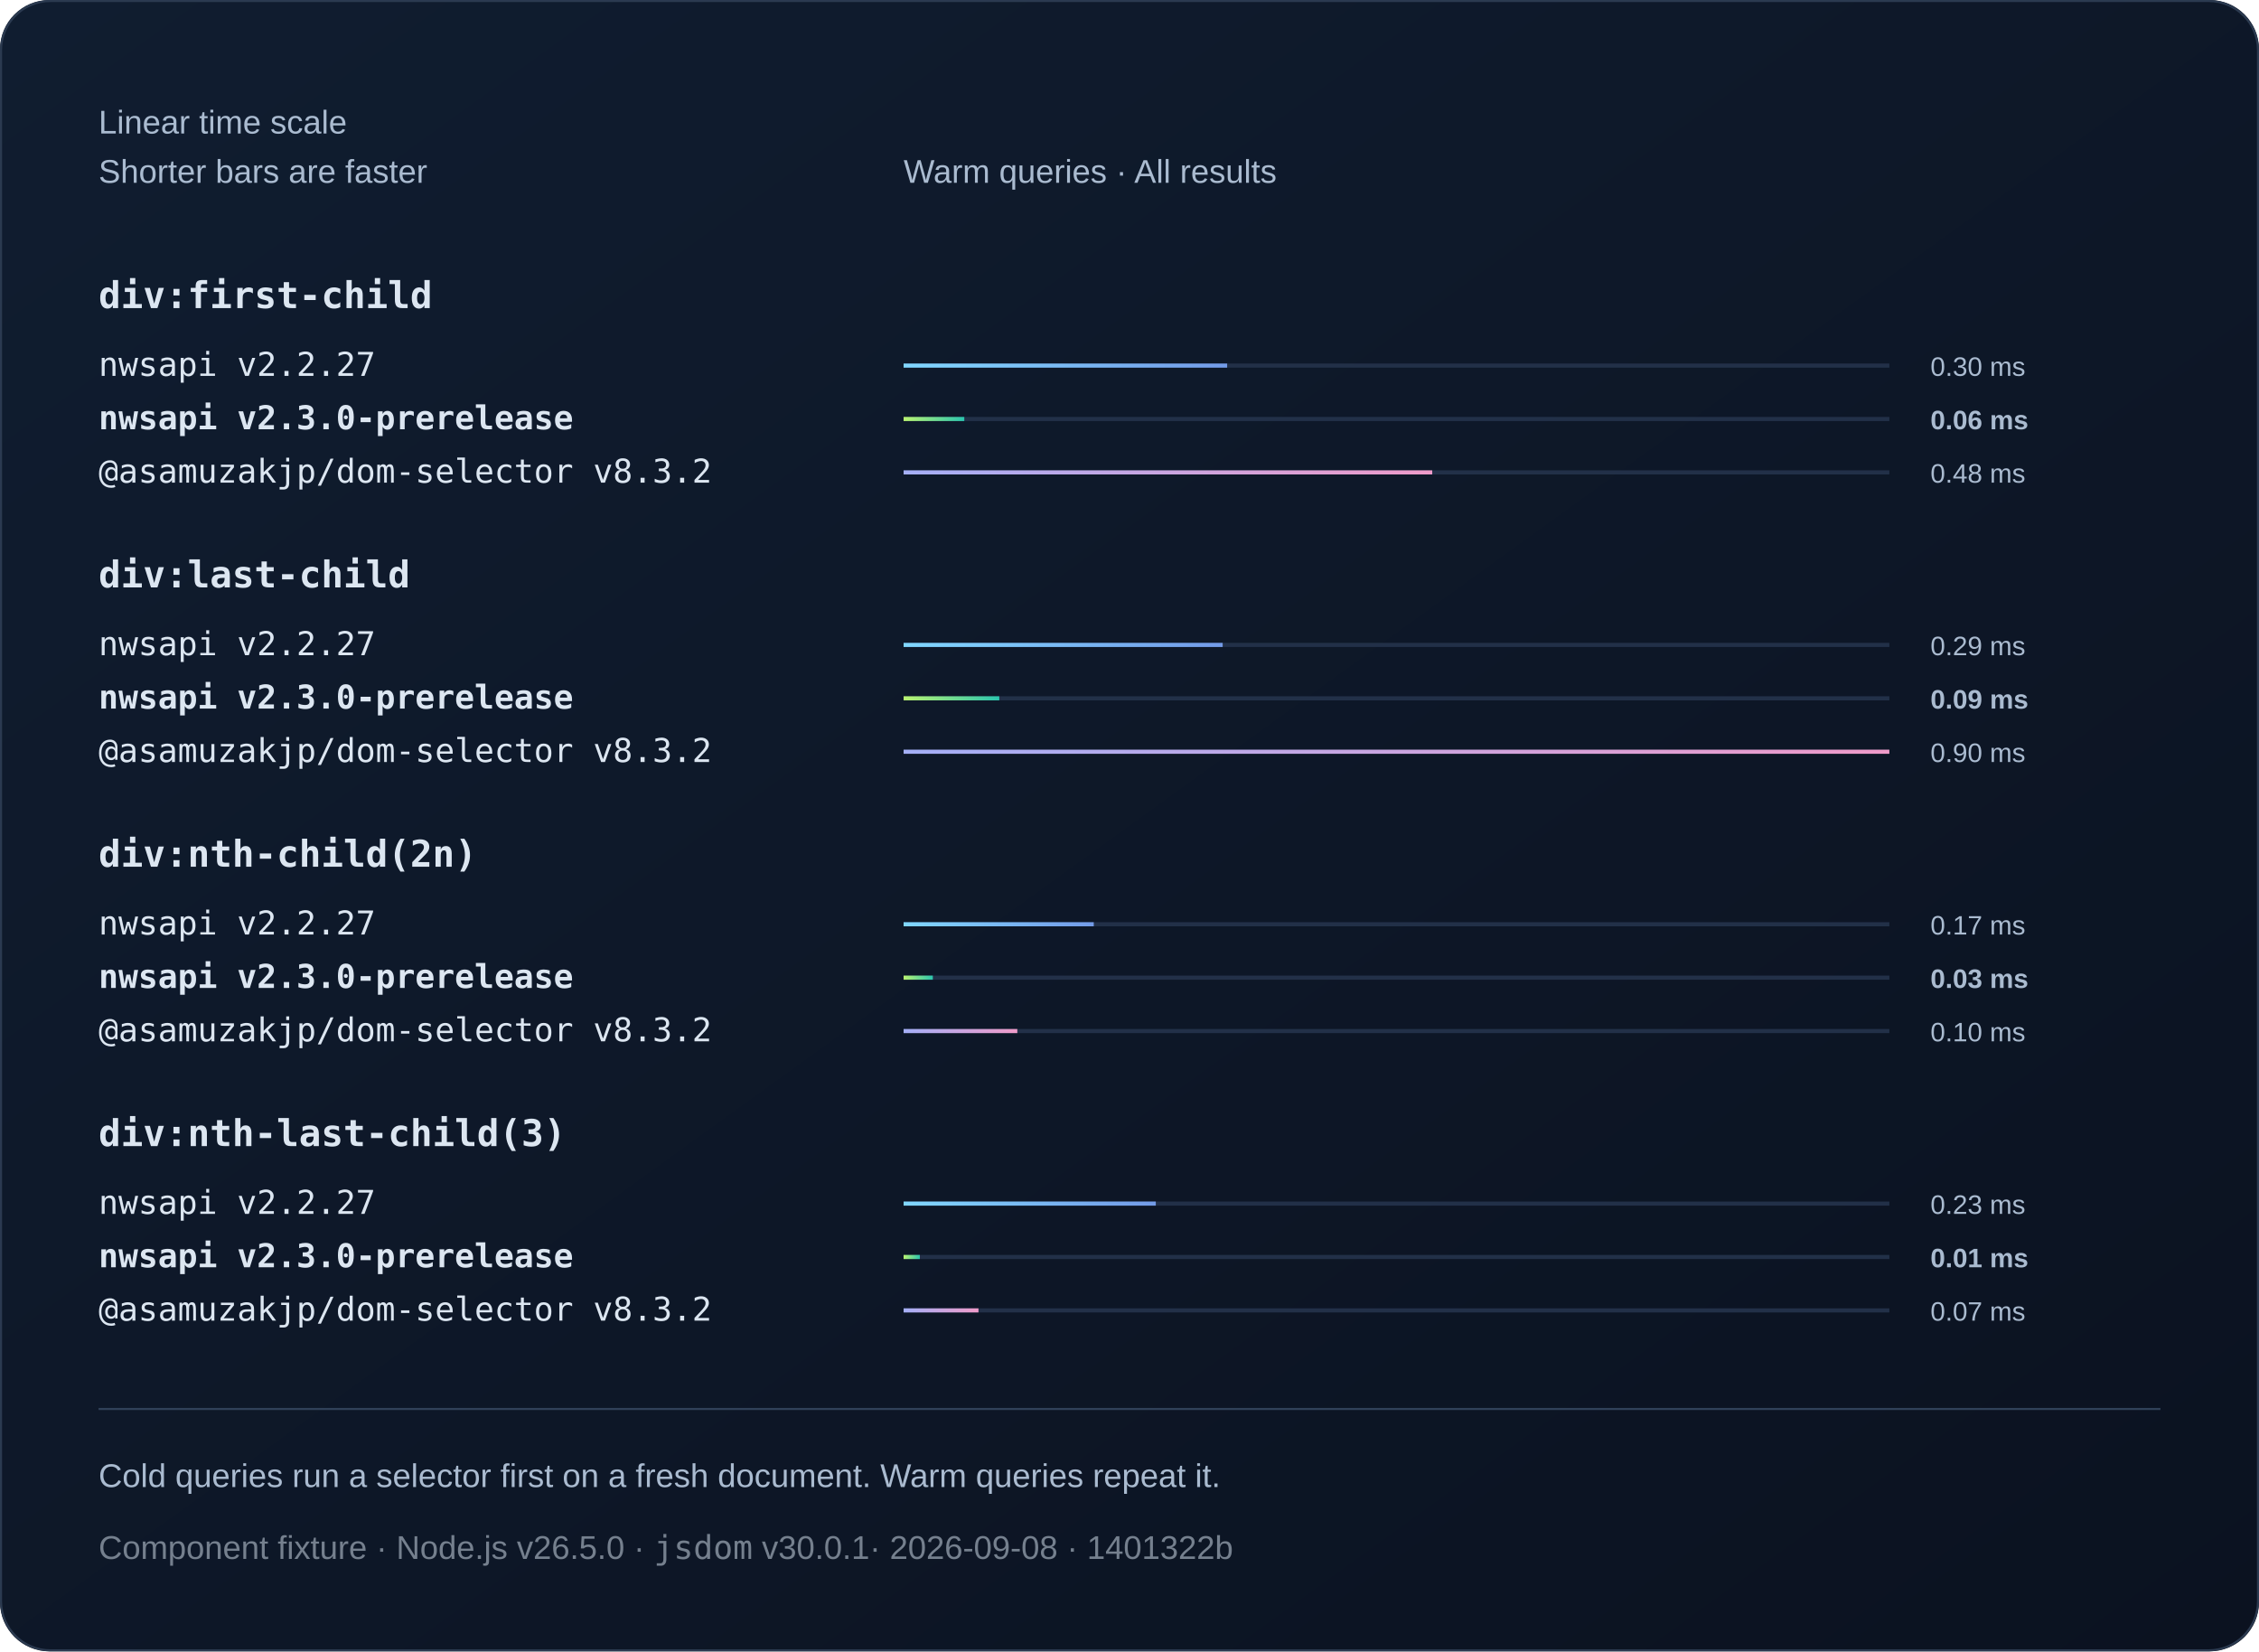
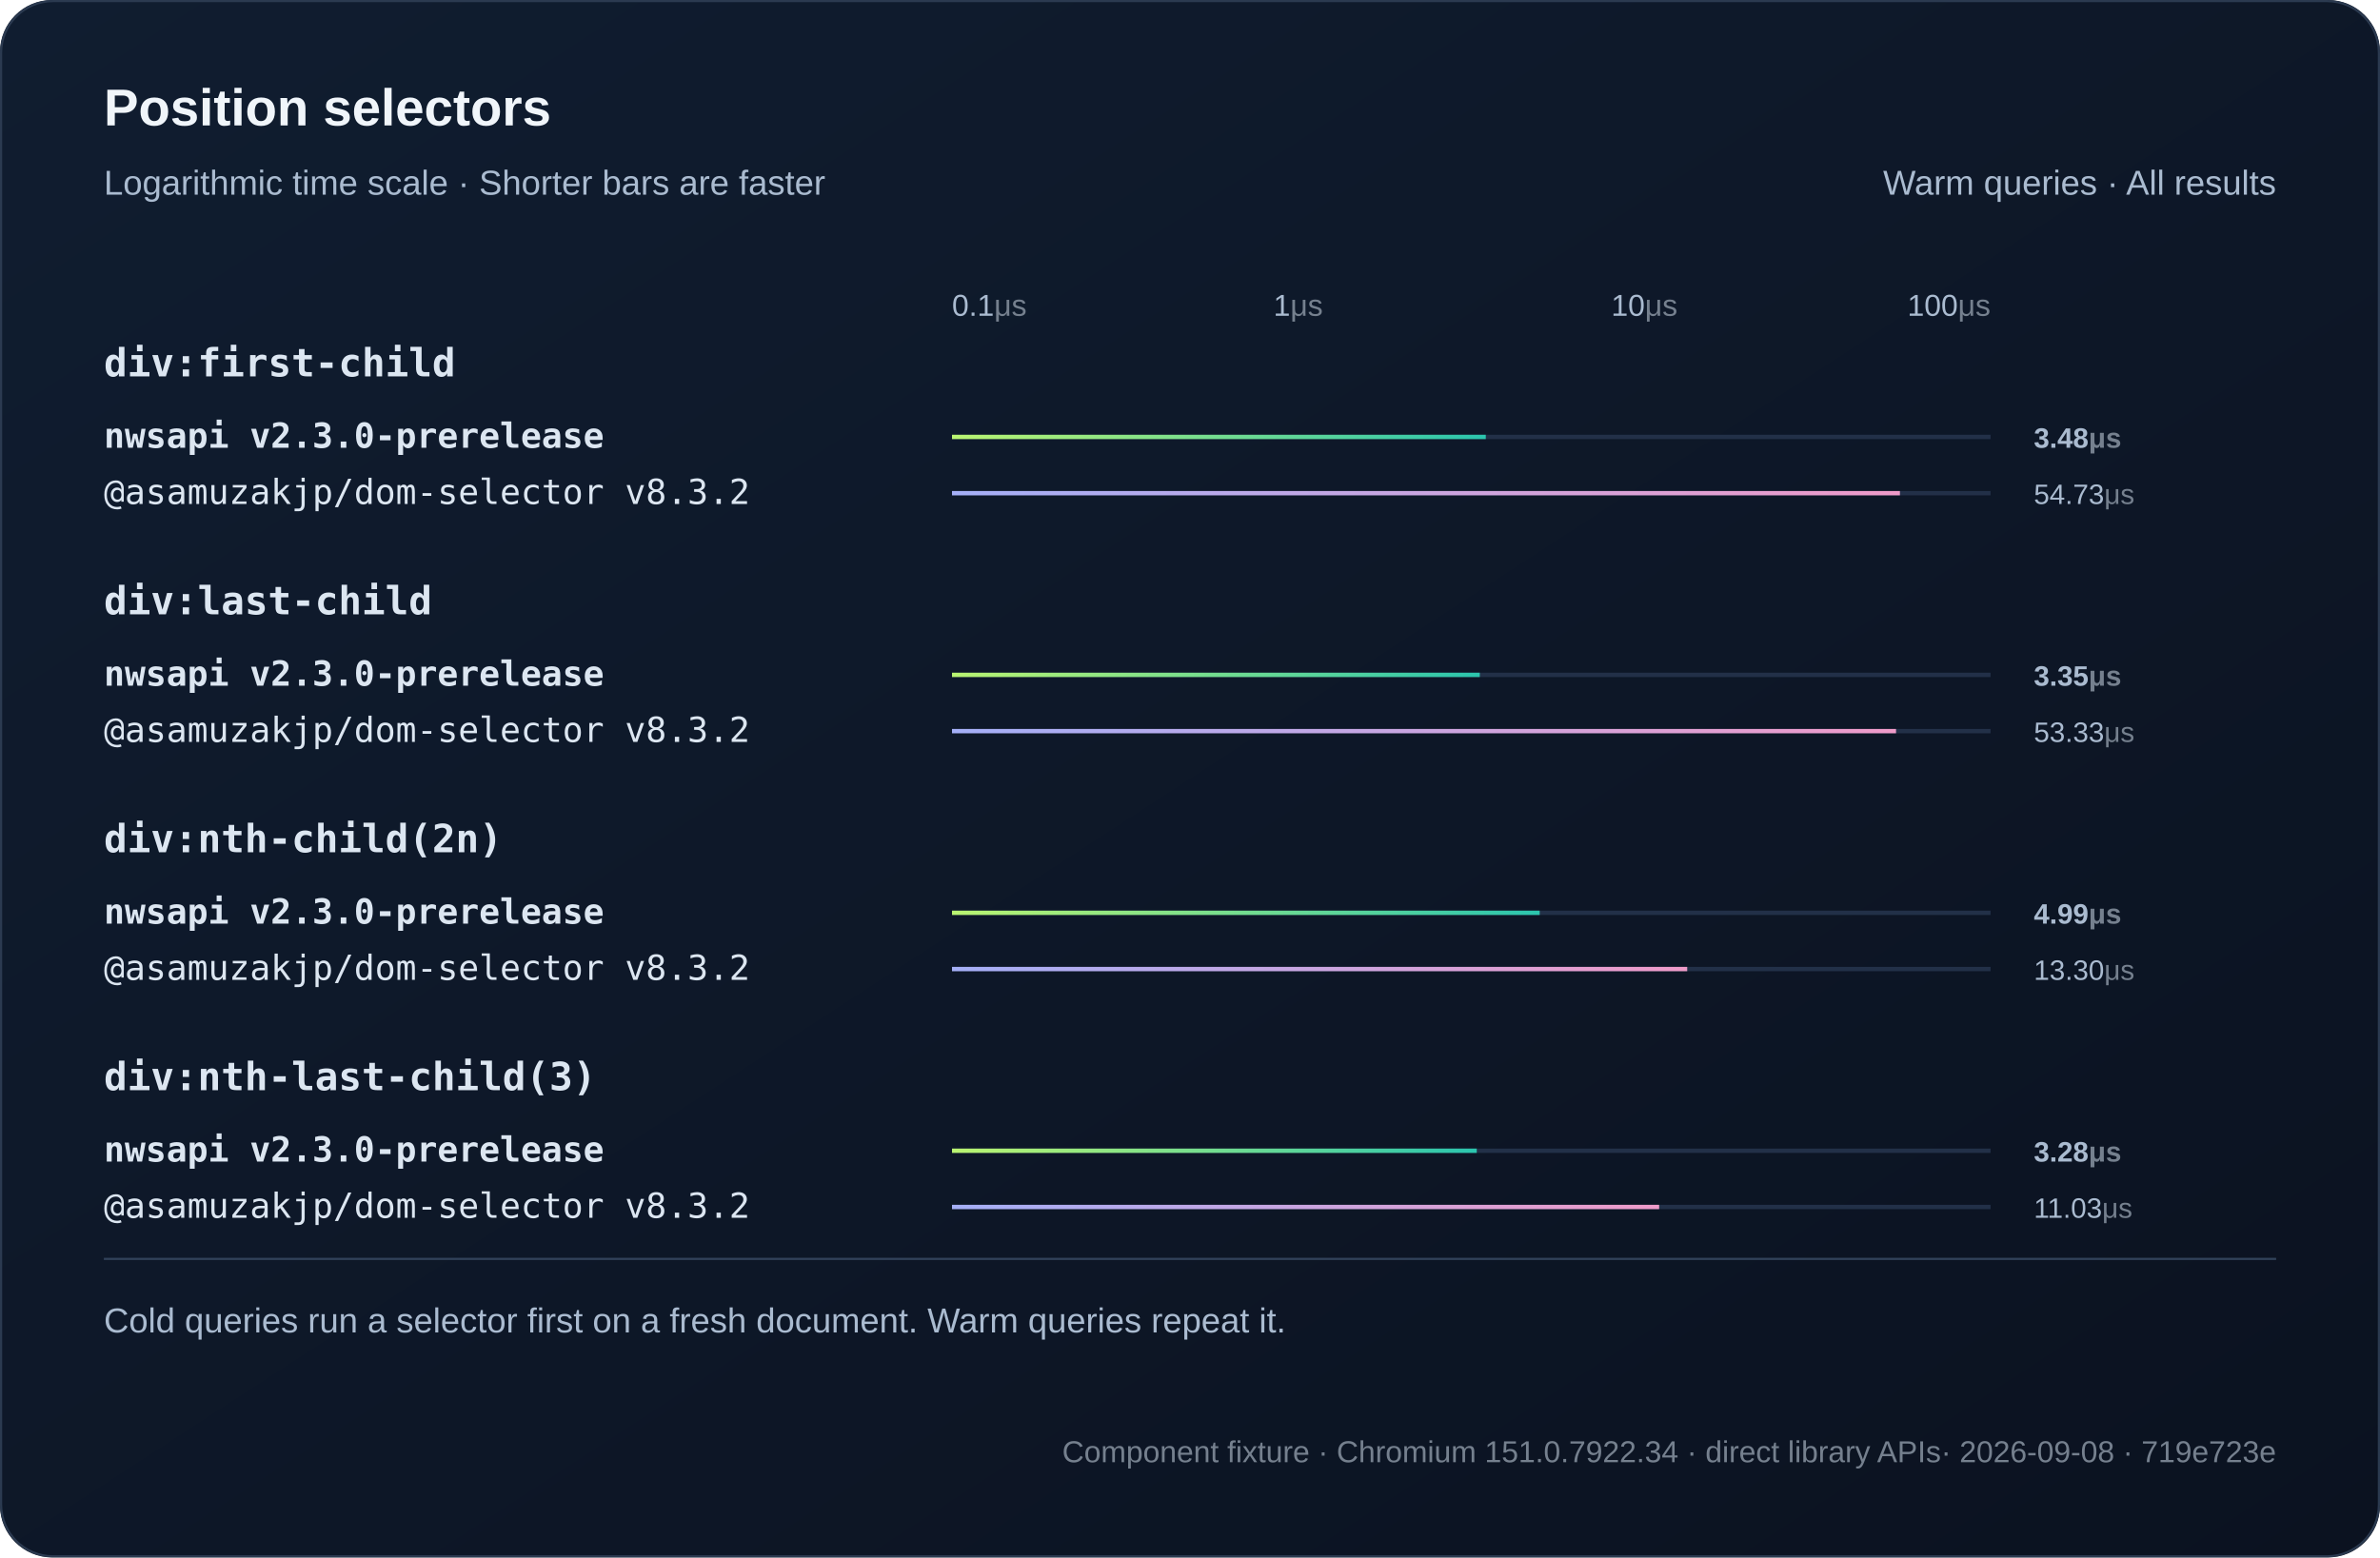
- <svg xmlns="http://www.w3.org/2000/svg" width="1100" height="804" viewBox="0 0 1100 804" role="img">
+ <svg xmlns="http://www.w3.org/2000/svg" width="1100" height="720" viewBox="0 0 1100 720" role="img">
  <defs>
    <linearGradient id="bg" x2="1" y2="1">
      <stop stop-color="#101d30" />
      <stop offset="1" stop-color="#0b1220" />
    </linearGradient>
    <linearGradient id="series0">
-       <stop stop-color="#80d7ff" />
-       <stop offset="1" stop-color="#739be8" />
-     </linearGradient>
-     <linearGradient id="series1">
      <stop stop-color="#baf471" />
      <stop offset="1" stop-color="#2bc5ae" />
    </linearGradient>
-     <linearGradient id="series2">
+     <linearGradient id="series1">
      <stop stop-color="#a4aff7" />
      <stop offset="1" stop-color="#ef9bc9" />
    </linearGradient>
  </defs>
  <style>text{font-family:Arial,Helvetica,sans-serif;fill:#f0f5fa}
.muted{fill:#aabbd0;font:16px Arial,Helvetica,sans-serif}
.code{font:18px Consolas,Menlo,monospace;fill:#dce6f1}
.note .code{font:16px Consolas,Menlo,monospace}
- .metadata,.metadata .code{fill:#75808e}
+ .metadata,.metadata .code{fill:#75808e;font-size:14px}
+ .chart-title{font-size:24px;font-weight:700}
+ .unit{fill:#75808e}
+ .package{font-family:Consolas,Menlo,monospace}
.comparison{font-size:14px;font-variant-numeric:tabular-nums}
.tick{fill:#aabbd0;font-size:12px}
.time{fill:#aabbd0;font-size:13px;font-variant-numeric:tabular-nums}
- .engine{font-size:16px}.selector{font-weight:600}.bar{transform-box:fill-box;transform-origin:left center;animation:fill 800ms ease-out 1 both}@keyframes fill{from{transform:scaleX(0)}to{transform:scaleX(1)}}@media(prefers-reduced-motion:reduce){.bar{animation:none}}</style>
-   <rect width="1100" height="804" rx="24" fill="url(#bg)" />
-   <rect x=".5" y=".5" width="1099" height="803" rx="24" fill="none" stroke="#2b3a50" />
-   <text x="48" y="65" class="muted">Linear time scale</text>
-   <text x="48" y="89" class="muted">Shorter bars are faster</text>
-   <text x="440" y="89" class="muted">Warm queries · All results</text>
-   <text x="48" y="150" class="code selector">div:first-child</text>
+ .engine{font-size:16px}.selector{font-weight:600}.tick{font-size:14px}.bar{transform-box:fill-box;transform-origin:left center;animation:fill 800ms ease-out both}@keyframes fill{from{transform:scaleX(0)}to{transform:scaleX(1)}}@media(prefers-reduced-motion:reduce){.bar{animation:none}}</style>
+   <rect width="1100" height="720" rx="24" fill="url(#bg)" />
+   <rect x=".5" y=".5" width="1099" height="719" rx="24" fill="none" stroke="#2b3a50" />
+   <text x="48" y="58" class="chart-title">Position selectors</text>
+   <text x="48" y="90" class="muted">Logarithmic time scale · Shorter bars are faster</text>
+   <text x="1052" y="90" text-anchor="end" class="muted">Warm queries · All results</text>
+   <text x="440" y="146" text-anchor="start" class="tick">0.1<tspan class="unit">μs</tspan>
+   </text>
+   <text x="600" y="146" text-anchor="middle" class="tick">1<tspan class="unit">μs</tspan>
+   </text>
+   <text x="760" y="146" text-anchor="middle" class="tick">10<tspan class="unit">μs</tspan>
+   </text>
+   <text x="920" y="146" text-anchor="end" class="tick">100<tspan class="unit">μs</tspan>
+   </text>
+   <text x="48" y="174" class="code selector">div:first-child</text>
  <g>
-     <text x="48" y="183" class="code engine">nwsapi v2.2.27</text>
-     <path d="M440 178h480" stroke="#223048" stroke-width="2" />
-     <rect class="bar" x="440" y="177" width="157.55" height="2" fill="url(#series0)" />
-     <text x="940" y="183" class="time">0.30 ms</text>
+     <text x="48" y="207" class="code engine" style="font-weight:700">nwsapi v2.3.0-prerelease</text>
+     <path d="M440 202h480" stroke="#223048" stroke-width="2" />
+     <rect class="bar" x="440" y="201" width="246.71" height="2" fill="url(#series0)" />
+     <text x="940" y="207" class="time" style="font-weight:700">3.48<tspan class="unit">μs</tspan>
+     </text>
  </g>
  <g>
-     <text x="48" y="209" class="code engine" style="font-weight:700">nwsapi v2.3.0-prerelease</text>
-     <path d="M440 204h480" stroke="#223048" stroke-width="2" />
-     <rect class="bar" x="440" y="203" width="29.55" height="2" fill="url(#series1)" />
-     <text x="940" y="209" class="time" style="font-weight:700">0.06 ms</text>
+     <text x="48" y="233" class="code engine">@asamuzakjp/dom-selector v8.3.2</text>
+     <path d="M440 228h480" stroke="#223048" stroke-width="2" />
+     <rect class="bar" x="440" y="227" width="438.12" height="2" fill="url(#series1)" />
+     <text x="940" y="233" class="time">54.73<tspan class="unit">μs</tspan>
+     </text>
+   </g>
+   <text x="48" y="284" class="code selector">div:last-child</text>
+   <g>
+     <text x="48" y="317" class="code engine" style="font-weight:700">nwsapi v2.3.0-prerelease</text>
+     <path d="M440 312h480" stroke="#223048" stroke-width="2" />
+     <rect class="bar" x="440" y="311" width="243.94" height="2" fill="url(#series0)" />
+     <text x="940" y="317" class="time" style="font-weight:700">3.35<tspan class="unit">μs</tspan>
+     </text>
  </g>
  <g>
-     <text x="48" y="235" class="code engine">@asamuzakjp/dom-selector v8.3.2</text>
-     <path d="M440 230h480" stroke="#223048" stroke-width="2" />
-     <rect class="bar" x="440" y="229" width="257.41" height="2" fill="url(#series2)" />
-     <text x="940" y="235" class="time">0.48 ms</text>
+     <text x="48" y="343" class="code engine">@asamuzakjp/dom-selector v8.3.2</text>
+     <path d="M440 338h480" stroke="#223048" stroke-width="2" />
+     <rect class="bar" x="440" y="337" width="436.32" height="2" fill="url(#series1)" />
+     <text x="940" y="343" class="time">53.33<tspan class="unit">μs</tspan>
+     </text>
  </g>
-   <text x="48" y="286" class="code selector">div:last-child</text>
+   <text x="48" y="394" class="code selector">div:nth-child(2n)</text>
  <g>
-     <text x="48" y="319" class="code engine">nwsapi v2.2.27</text>
-     <path d="M440 314h480" stroke="#223048" stroke-width="2" />
-     <rect class="bar" x="440" y="313" width="155.36" height="2" fill="url(#series0)" />
-     <text x="940" y="319" class="time">0.29 ms</text>
+     <text x="48" y="427" class="code engine" style="font-weight:700">nwsapi v2.3.0-prerelease</text>
+     <path d="M440 422h480" stroke="#223048" stroke-width="2" />
+     <rect class="bar" x="440" y="421" width="271.63" height="2" fill="url(#series0)" />
+     <text x="940" y="427" class="time" style="font-weight:700">4.99<tspan class="unit">μs</tspan>
+     </text>
  </g>
  <g>
-     <text x="48" y="345" class="code engine" style="font-weight:700">nwsapi v2.3.0-prerelease</text>
-     <path d="M440 340h480" stroke="#223048" stroke-width="2" />
-     <rect class="bar" x="440" y="339" width="46.6" height="2" fill="url(#series1)" />
-     <text x="940" y="345" class="time" style="font-weight:700">0.09 ms</text>
+     <text x="48" y="453" class="code engine">@asamuzakjp/dom-selector v8.3.2</text>
+     <path d="M440 448h480" stroke="#223048" stroke-width="2" />
+     <rect class="bar" x="440" y="447" width="339.8" height="2" fill="url(#series1)" />
+     <text x="940" y="453" class="time">13.30<tspan class="unit">μs</tspan>
+     </text>
+   </g>
+   <text x="48" y="504" class="code selector">div:nth-last-child(3)</text>
+   <g>
+     <text x="48" y="537" class="code engine" style="font-weight:700">nwsapi v2.3.0-prerelease</text>
+     <path d="M440 532h480" stroke="#223048" stroke-width="2" />
+     <rect class="bar" x="440" y="531" width="242.53" height="2" fill="url(#series0)" />
+     <text x="940" y="537" class="time" style="font-weight:700">3.28<tspan class="unit">μs</tspan>
+     </text>
  </g>
  <g>
-     <text x="48" y="371" class="code engine">@asamuzakjp/dom-selector v8.3.2</text>
-     <path d="M440 366h480" stroke="#223048" stroke-width="2" />
-     <rect class="bar" x="440" y="365" width="480" height="2" fill="url(#series2)" />
-     <text x="940" y="371" class="time">0.90 ms</text>
+     <text x="48" y="563" class="code engine">@asamuzakjp/dom-selector v8.3.2</text>
+     <path d="M440 558h480" stroke="#223048" stroke-width="2" />
+     <rect class="bar" x="440" y="557" width="326.83" height="2" fill="url(#series1)" />
+     <text x="940" y="563" class="time">11.03<tspan class="unit">μs</tspan>
+     </text>
  </g>
-   <text x="48" y="422" class="code selector">div:nth-child(2n)</text>
-   <g>
-     <text x="48" y="455" class="code engine">nwsapi v2.2.27</text>
-     <path d="M440 450h480" stroke="#223048" stroke-width="2" />
-     <rect class="bar" x="440" y="449" width="92.6" height="2" fill="url(#series0)" />
-     <text x="940" y="455" class="time">0.17 ms</text>
-   </g>
-   <g>
-     <text x="48" y="481" class="code engine" style="font-weight:700">nwsapi v2.3.0-prerelease</text>
-     <path d="M440 476h480" stroke="#223048" stroke-width="2" />
-     <rect class="bar" x="440" y="475" width="14.24" height="2" fill="url(#series1)" />
-     <text x="940" y="481" class="time" style="font-weight:700">0.03 ms</text>
-   </g>
-   <g>
-     <text x="48" y="507" class="code engine">@asamuzakjp/dom-selector v8.3.2</text>
-     <path d="M440 502h480" stroke="#223048" stroke-width="2" />
-     <rect class="bar" x="440" y="501" width="55.37" height="2" fill="url(#series2)" />
-     <text x="940" y="507" class="time">0.10 ms</text>
-   </g>
-   <text x="48" y="558" class="code selector">div:nth-last-child(3)</text>
-   <g>
-     <text x="48" y="591" class="code engine">nwsapi v2.2.27</text>
-     <path d="M440 586h480" stroke="#223048" stroke-width="2" />
-     <rect class="bar" x="440" y="585" width="122.8" height="2" fill="url(#series0)" />
-     <text x="940" y="591" class="time">0.23 ms</text>
-   </g>
-   <g>
-     <text x="48" y="617" class="code engine" style="font-weight:700">nwsapi v2.3.0-prerelease</text>
-     <path d="M440 612h480" stroke="#223048" stroke-width="2" />
-     <rect class="bar" x="440" y="611" width="7.91" height="2" fill="url(#series1)" />
-     <text x="940" y="617" class="time" style="font-weight:700">0.01 ms</text>
-   </g>
-   <g>
-     <text x="48" y="643" class="code engine">@asamuzakjp/dom-selector v8.3.2</text>
-     <path d="M440 638h480" stroke="#223048" stroke-width="2" />
-     <rect class="bar" x="440" y="637" width="36.46" height="2" fill="url(#series2)" />
-     <text x="940" y="643" class="time">0.07 ms</text>
-   </g>
-   <path d="M48 686h1004" stroke="#304159" />
-   <text x="48" y="724" class="muted">Cold queries run a selector first on a fresh document. Warm queries repeat it.</text>
-   <text x="48" y="759" class="muted note metadata">Component fixture · Node.js v26.5.0 · <tspan class="code">jsdom</tspan> v30.0.1<tspan fill="#75808e"> · 2026-09-08 · 1401322b</tspan>
+   <path d="M48 582h1004" stroke="#304159" />
+   <text x="48" y="616" class="muted">Cold queries run a selector first on a fresh document. Warm queries repeat it.</text>
+   <text x="1052" y="676" text-anchor="end" class="muted note metadata">Component fixture · Chromium 151.0.7922.34 · direct library APIs<tspan fill="#75808e"> · 2026-09-08 · 719e723e</tspan>
  </text>
</svg>
